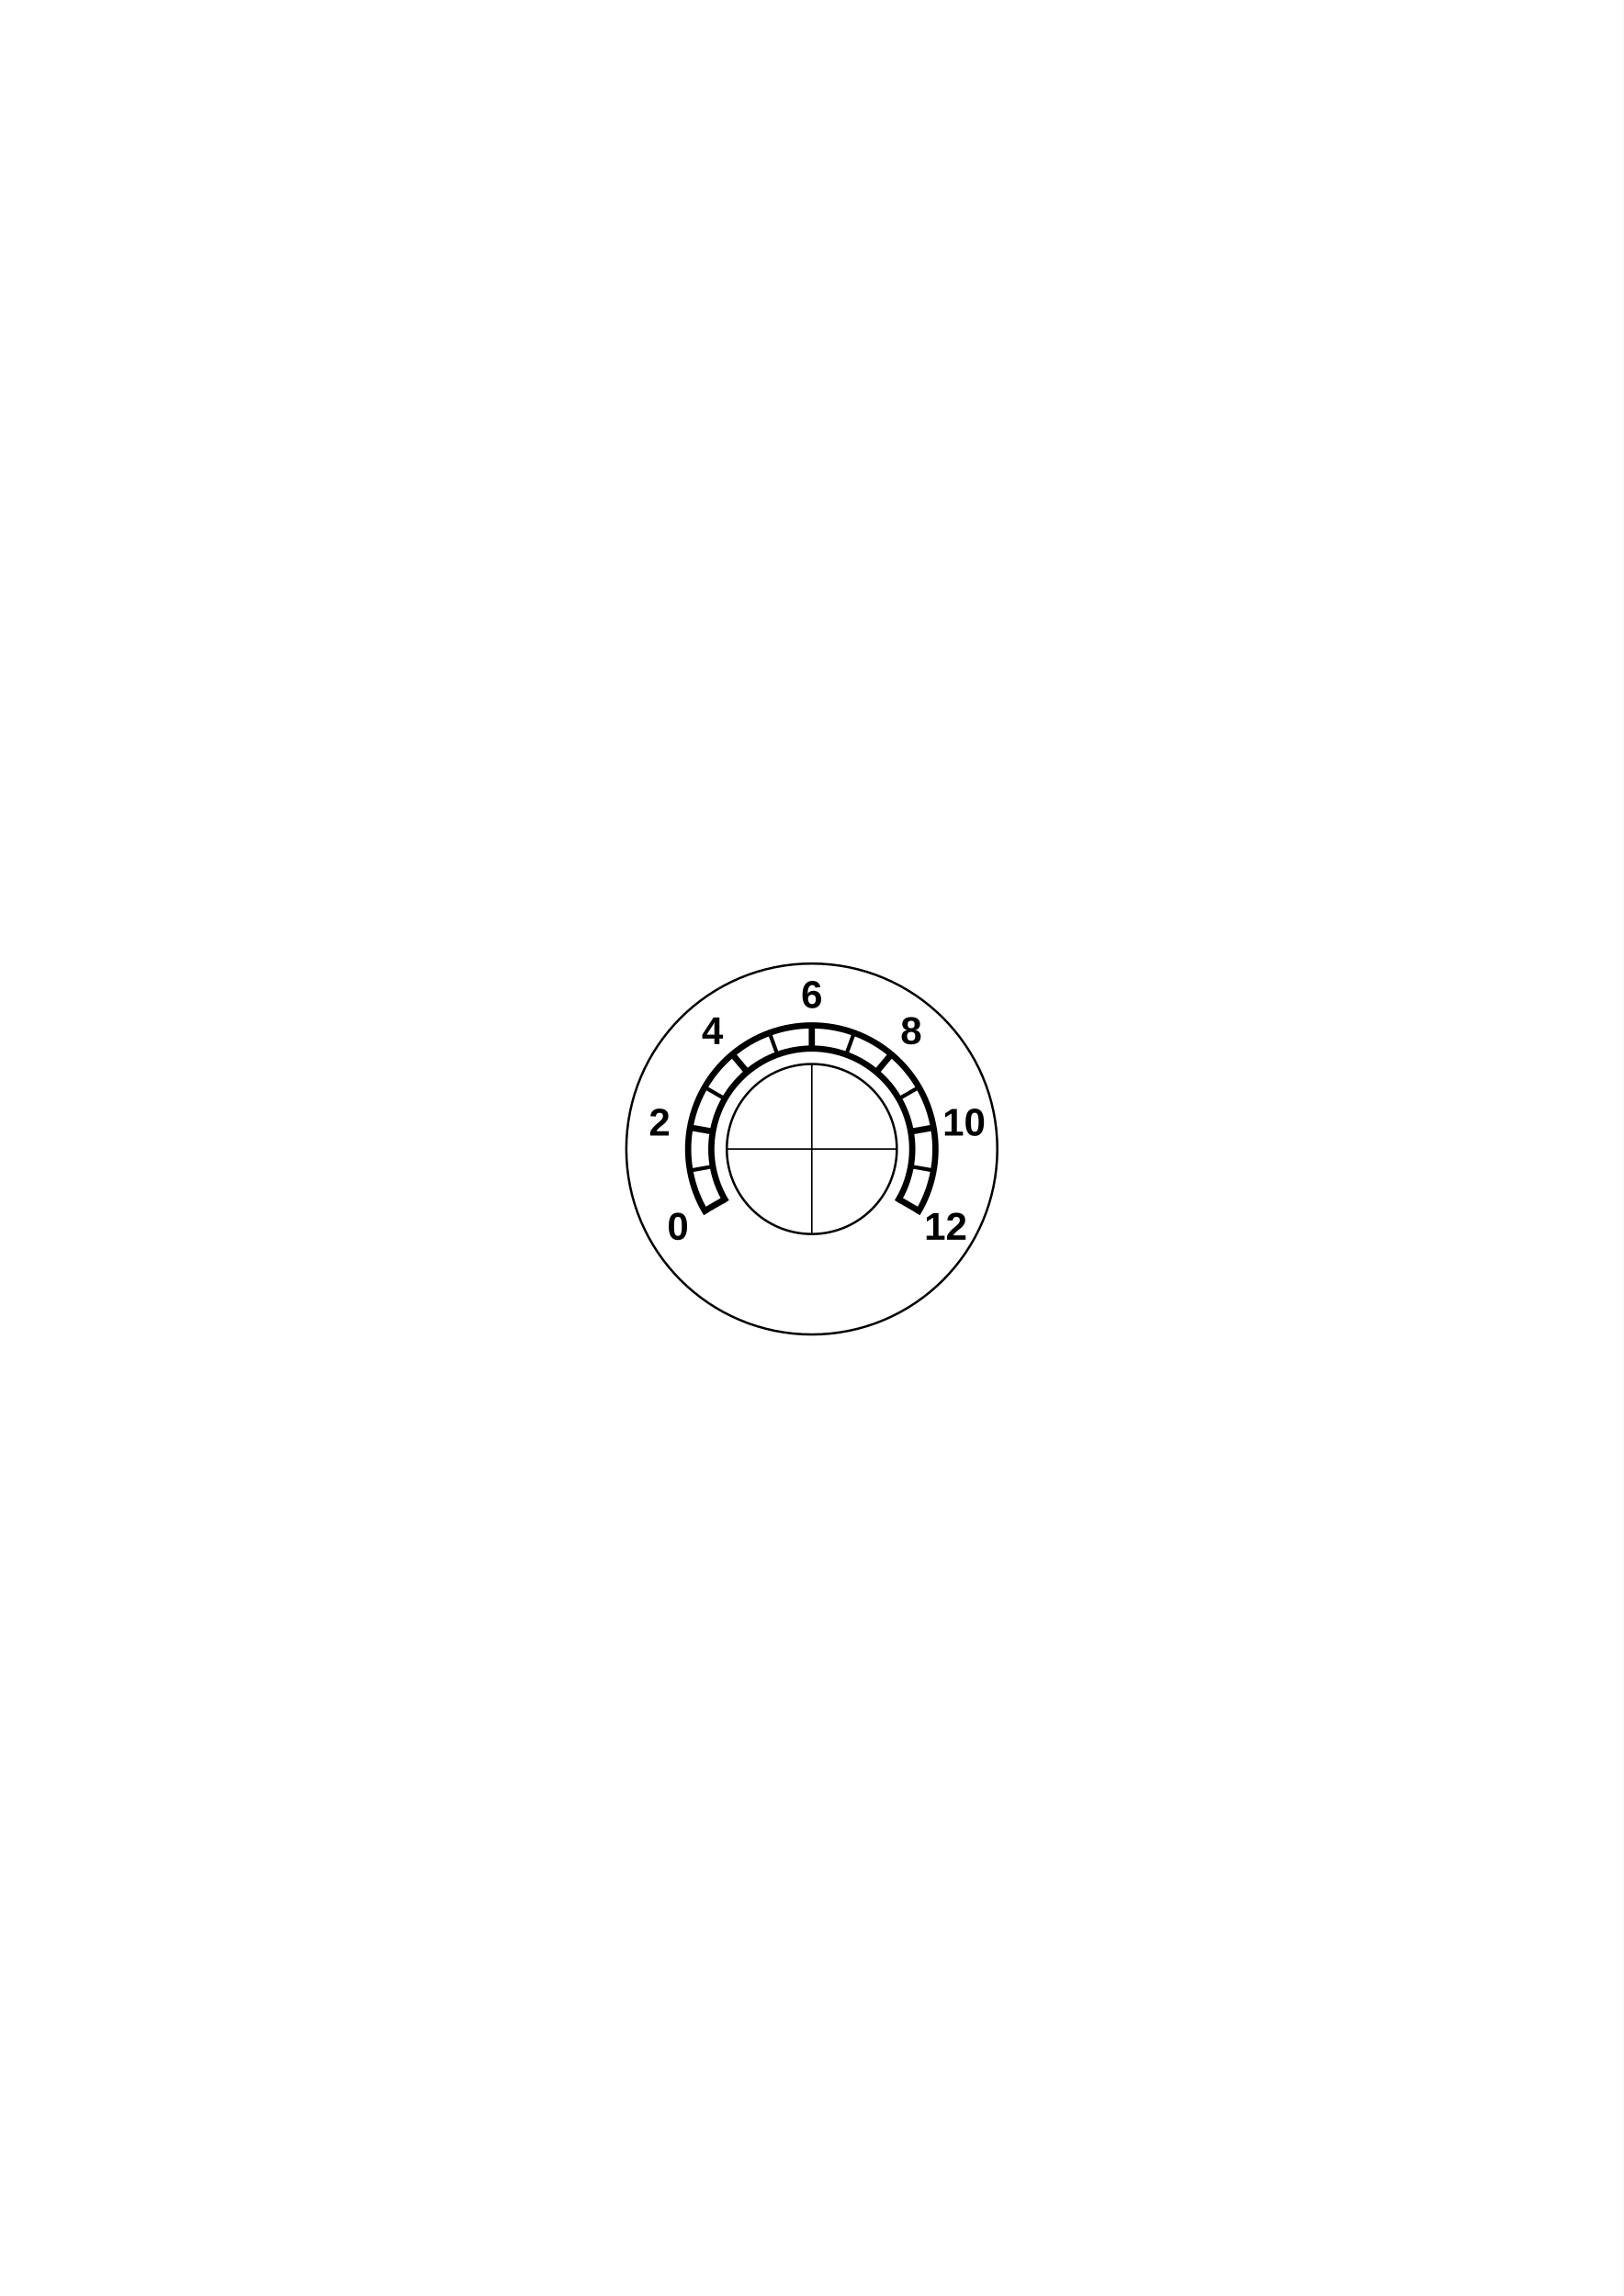
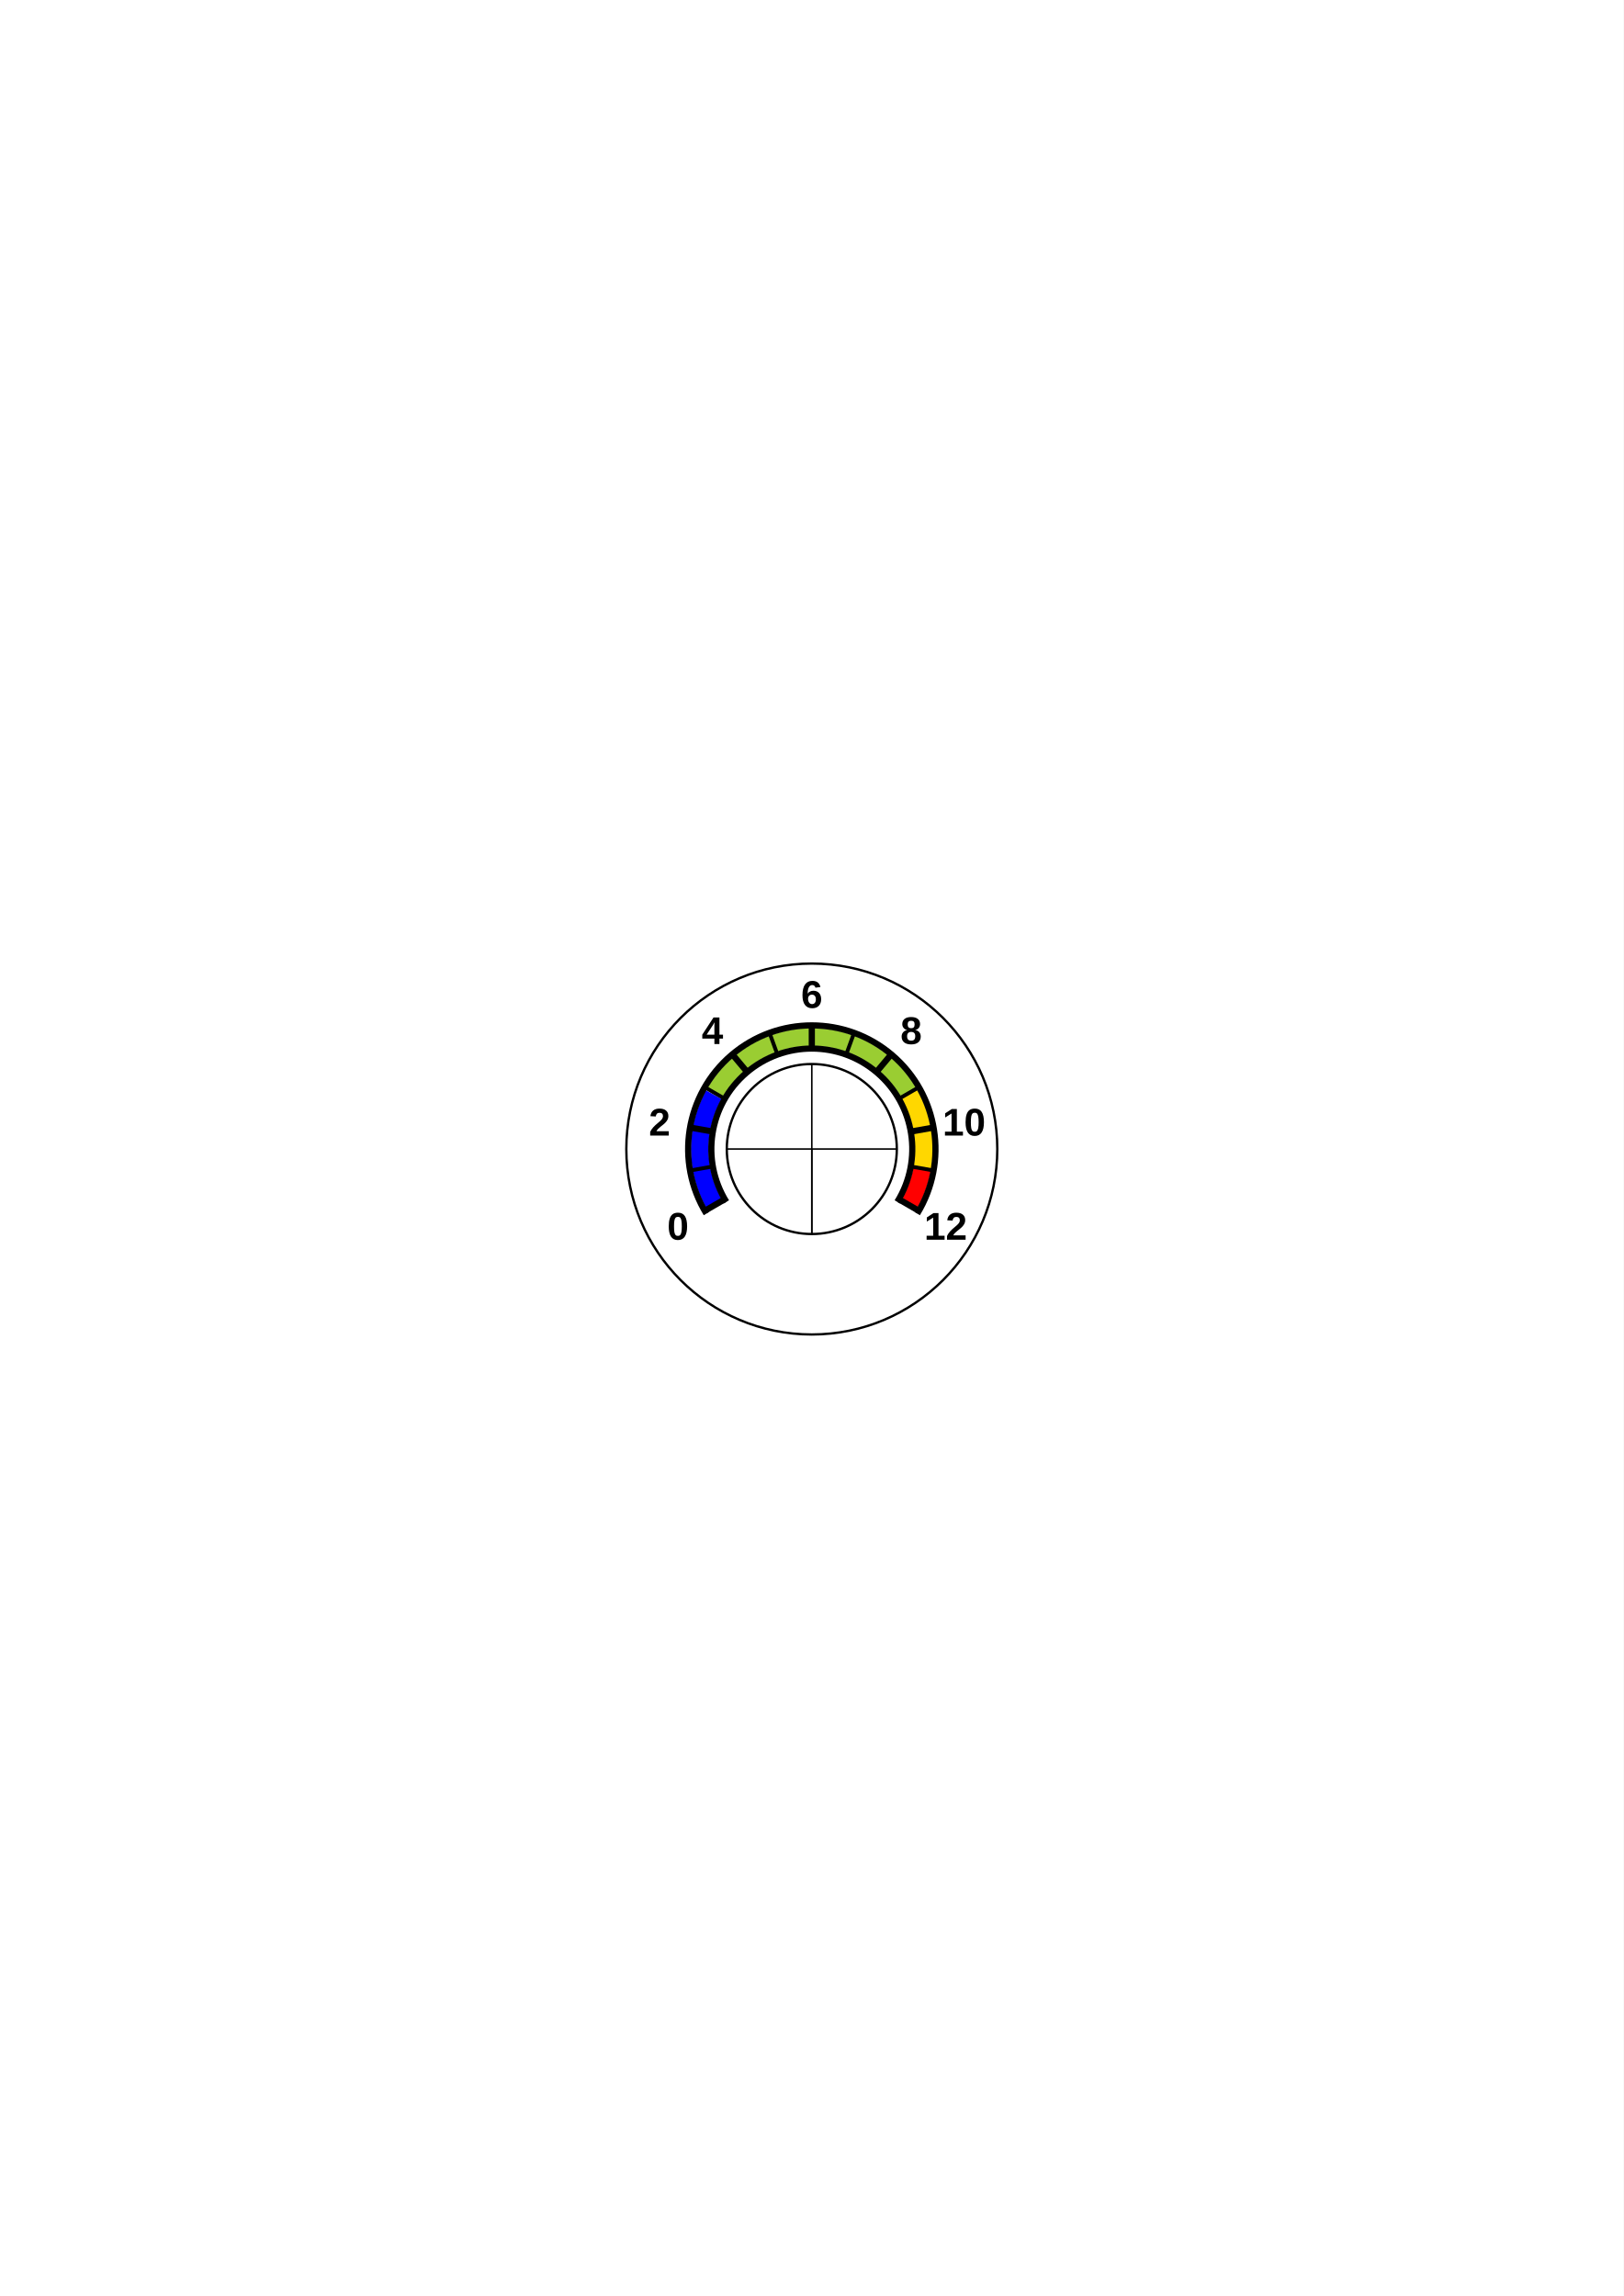
- <svg xmlns="http://www.w3.org/2000/svg" width="794" height="1123" data-generator-name="Scale Master" data-generator-version="0.3.20" data-image-orientation="portrait" data-image-size="A4">
-   <rect id="background" width="100%" height="100%" fill="#ffffff" />
-   <g id="scale_wrapper" fill="none" transform="translate(397,562)" stroke="#000000">
-     <g font-weight="bold" data-label-start="0" data-label-step="2" data-keep-angle="true" data-angle="240" data-r="75.5906" font-size="18.898" font-family="Arial" text-anchor="middle" dominant-baseline="central" stroke="none" fill="#000000" title="labels" class="label">
-       <text data-keep-angle="true" transform="rotate(-120) rotate(120,0,-75.5906)" stroke="none" dominant-baseline="central" text-anchor="middle" y="-75.591" x="0">0</text>
-       <text data-keep-angle="true" transform="rotate(-80) rotate(80,0,-75.5906)" stroke="none" dominant-baseline="central" text-anchor="middle" y="-75.591" x="0">2</text>
-       <text data-keep-angle="true" transform="rotate(-40) rotate(40,0,-75.5906)" stroke="none" dominant-baseline="central" text-anchor="middle" y="-75.591" x="0">4</text>
-       <text data-keep-angle="true" stroke="none" dominant-baseline="central" text-anchor="middle" y="-75.591" x="0">6</text>
-       <text data-keep-angle="true" transform="rotate(40) rotate(-40,0,-75.5906)" stroke="none" dominant-baseline="central" text-anchor="middle" y="-75.591" x="0">8</text>
-       <text data-keep-angle="true" transform="rotate(80) rotate(-80,0,-75.5906)" stroke="none" dominant-baseline="central" text-anchor="middle" y="-75.591" x="0">10</text>
-       <text data-keep-angle="true" transform="rotate(120) rotate(-120,0,-75.5906)" stroke="none" dominant-baseline="central" text-anchor="middle" y="-75.591" x="0">12</text>
+ <svg xmlns="http://www.w3.org/2000/svg" width="794" height="1123" data-generator-name="Scale Master" data-generator-version="0.3.21" data-image-orientation="portrait" data-image-size="A4">
+   <rect fill="#ffffff" height="100%" width="100%" id="background" />
+   <g stroke="#000000" transform="translate(397,562)" fill="none" id="scale_wrapper">
+     <path transform="rotate(110 0,0) " data-r="54.8031" data-angle="19" title="red marker" d="M 9.045 -54.052 A 54.803 54.803 0 0 0 -9.045 -54.052" fill="none" stroke="#ff0000" stroke-width="8.693" class="arc" />
+     <path transform="rotate(80 0,0) " data-r="54.8031" data-angle="39" title="yellow zone" d="M 18.294 -51.66 A 54.803 54.803 0 0 0 -18.294 -51.66" fill="none" stroke="#ffd700" stroke-width="8.693" class="arc" />
+     <path data-r="54.8031" data-angle="119" title="green zone" d="M 47.22 -27.815 A 54.803 54.803 0 0 0 -47.22 -27.815" fill="none" stroke="#9acd32" stroke-width="8.693" class="arc" />
+     <path transform="rotate(-90 0,0) " data-r="54.8031" data-angle="58" title="blue zone" d="M 26.569 -47.932 A 54.803 54.803 0 0 0 -26.569 -47.932" fill="none" stroke="#0000ff" stroke-width="8.693" class="arc" />
+     <g class="label" title="labels" fill="#000000" stroke="none" dominant-baseline="central" text-anchor="middle" font-family="Arial" font-size="18.898" data-r="75.5906" data-angle="240" data-keep-angle="true" data-label-step="2" data-label-start="0" font-weight="bold">
+       <text x="0" y="-75.591" text-anchor="middle" dominant-baseline="central" stroke="none" transform="rotate(-120) rotate(120,0,-75.5906)" data-keep-angle="true">0</text>
+       <text x="0" y="-75.591" text-anchor="middle" dominant-baseline="central" stroke="none" transform="rotate(-80) rotate(80,0,-75.5906)" data-keep-angle="true">2</text>
+       <text x="0" y="-75.591" text-anchor="middle" dominant-baseline="central" stroke="none" transform="rotate(-40) rotate(40,0,-75.5906)" data-keep-angle="true">4</text>
+       <text x="0" y="-75.591" text-anchor="middle" dominant-baseline="central" stroke="none" data-keep-angle="true">6</text>
+       <text x="0" y="-75.591" text-anchor="middle" dominant-baseline="central" stroke="none" transform="rotate(40 0,0) rotate(-40 0,-75.5906) " data-keep-angle="true">8</text>
+       <text x="0" y="-75.591" text-anchor="middle" dominant-baseline="central" stroke="none" transform="rotate(80) rotate(-80,0,-75.5906)" data-keep-angle="true">10</text>
+       <text x="0" y="-75.591" text-anchor="middle" dominant-baseline="central" stroke="none" transform="rotate(120) rotate(-120,0,-75.5906)" data-keep-angle="true">12</text>
    </g>
-     <g data-length="11.3386" data-r="49.1339" data-angle="240" title="1 unit" fill="none" stroke="#000000" stroke-width="1.89" class="div">
-       <line data-keep-angle="false" transform="rotate(-120)" y2="-60.472" x2="0" y1="-49.134" x1="0" />
-       <line data-keep-angle="false" transform="rotate(-100 0,0) " y2="-60.472" x2="0" y1="-49.134" x1="0" />
-       <line data-keep-angle="false" transform="rotate(-80)" y2="-60.472" x2="0" y1="-49.134" x1="0" />
-       <line data-keep-angle="false" transform="rotate(-60)" y2="-60.472" x2="0" y1="-49.134" x1="0" />
-       <line data-keep-angle="false" transform="rotate(-40)" y2="-60.472" x2="0" y1="-49.134" x1="0" />
-       <line data-keep-angle="false" transform="rotate(-20)" y2="-60.472" x2="0" y1="-49.134" x1="0" />
-       <line data-keep-angle="false" y2="-60.472" x2="0" y1="-49.134" x1="0" />
-       <line data-keep-angle="false" transform="rotate(20)" y2="-60.472" x2="0" y1="-49.134" x1="0" />
-       <line data-keep-angle="false" transform="rotate(40)" y2="-60.472" x2="0" y1="-49.134" x1="0" />
-       <line data-keep-angle="false" transform="rotate(60)" y2="-60.472" x2="0" y1="-49.134" x1="0" />
-       <line data-keep-angle="false" transform="rotate(80)" y2="-60.472" x2="0" y1="-49.134" x1="0" />
-       <line data-keep-angle="false" transform="rotate(100)" y2="-60.472" x2="0" y1="-49.134" x1="0" />
-       <line data-keep-angle="false" transform="rotate(120)" y2="-60.472" x2="0" y1="-49.134" x1="0" />
+     <g class="div" stroke-width="1.89" stroke="#000000" fill="none" title="1 unit" data-angle="240" data-r="49.1339" data-length="11.3386">
+       <line x1="0" y1="-49.134" x2="0" y2="-60.472" transform="rotate(-120)" data-keep-angle="false" />
+       <line x1="0" y1="-49.134" x2="0" y2="-60.472" transform="rotate(-100 0,0) " data-keep-angle="false" />
+       <line x1="0" y1="-49.134" x2="0" y2="-60.472" transform="rotate(-80)" data-keep-angle="false" />
+       <line x1="0" y1="-49.134" x2="0" y2="-60.472" transform="rotate(-60)" data-keep-angle="false" />
+       <line x1="0" y1="-49.134" x2="0" y2="-60.472" transform="rotate(-40)" data-keep-angle="false" />
+       <line x1="0" y1="-49.134" x2="0" y2="-60.472" transform="rotate(-20)" data-keep-angle="false" />
+       <line x1="0" y1="-49.134" x2="0" y2="-60.472" data-keep-angle="false" />
+       <line x1="0" y1="-49.134" x2="0" y2="-60.472" transform="rotate(20)" data-keep-angle="false" />
+       <line x1="0" y1="-49.134" x2="0" y2="-60.472" transform="rotate(40)" data-keep-angle="false" />
+       <line x1="0" y1="-49.134" x2="0" y2="-60.472" transform="rotate(60)" data-keep-angle="false" />
+       <line x1="0" y1="-49.134" x2="0" y2="-60.472" transform="rotate(80)" data-keep-angle="false" />
+       <line x1="0" y1="-49.134" x2="0" y2="-60.472" transform="rotate(100 0,0) " data-keep-angle="false" />
+       <line x1="0" y1="-49.134" x2="0" y2="-60.472" transform="rotate(120)" data-keep-angle="false" />
    </g>
-     <g data-length="11.3386" data-r="49.1339" data-angle="240" title="2 units" fill="none" stroke="#000000" stroke-width="3.024" class="div">
-       <line data-keep-angle="false" transform="rotate(-120 0,0) " y2="-60.472" x2="0" y1="-49.134" x1="0" />
-       <line data-keep-angle="false" transform="rotate(-80)" y2="-60.472" x2="0" y1="-49.134" x1="0" />
-       <line data-keep-angle="false" transform="rotate(-40)" y2="-60.472" x2="0" y1="-49.134" x1="0" />
-       <line data-keep-angle="false" y2="-60.472" x2="0" y1="-49.134" x1="0" />
-       <line data-keep-angle="false" transform="rotate(40)" y2="-60.472" x2="0" y1="-49.134" x1="0" />
-       <line data-keep-angle="false" transform="rotate(80 0,0) " y2="-60.472" x2="0" y1="-49.134" x1="0" />
-       <line data-keep-angle="false" transform="rotate(120)" y2="-60.472" x2="0" y1="-49.134" x1="0" />
+     <g class="div" stroke-width="3.024" stroke="#000000" fill="none" title="2 units" data-angle="240" data-r="49.1339" data-length="11.3386">
+       <line x1="0" y1="-49.134" x2="0" y2="-60.472" transform="rotate(-120 0,0) " data-keep-angle="false" />
+       <line x1="0" y1="-49.134" x2="0" y2="-60.472" transform="rotate(-80)" data-keep-angle="false" />
+       <line x1="0" y1="-49.134" x2="0" y2="-60.472" transform="rotate(-40)" data-keep-angle="false" />
+       <line x1="0" y1="-49.134" x2="0" y2="-60.472" data-keep-angle="false" />
+       <line x1="0" y1="-49.134" x2="0" y2="-60.472" transform="rotate(40)" data-keep-angle="false" />
+       <line x1="0" y1="-49.134" x2="0" y2="-60.472" transform="rotate(80 0,0) " data-keep-angle="false" />
+       <line x1="0" y1="-49.134" x2="0" y2="-60.472" transform="rotate(120)" data-keep-angle="false" />
    </g>
-     <path data-r="49.1339" data-angle="243.5" title="int" d="M 41.781 25.855 A 49.134 49.134 0 1 0 -41.781 25.855" fill="none" stroke="#000000" stroke-width="3.024" class="arc" />
-     <path data-r="60.4724" data-angle="243" title="ext" d="M 51.561 31.597 A 60.472 60.472 0 1 0 -51.561 31.597" fill="none" stroke="#000000" stroke-width="3.024" class="arc" />
-     <circle r="41.575" cy="0" cx="0" title="central" fill="none" stroke="#000000" stroke-width="1.134" class="circle" />
-     <line y2="-41.575" x2="0" y1="41.575" x1="0" title="vr" stroke="#000000" stroke-width="0.756" class="line" />
-     <line y2="0" x2="41.575" y1="0" x1="-41.575" title="hr" stroke="#000000" stroke-width="0.756" class="line" />
-     <circle r="90.709" cy="0" cx="0" title="ext" fill="none" stroke="#000000" stroke-width="1.134" class="circle" />
+     <g data-length="41.5748" data-r="0" data-angle="360" title="circle centering" fill="none" stroke="#000000" stroke-width="0.756" class="div">
+       <line transform="rotate(-180)" y2="-41.575" x2="0" y1="0" x1="0" />
+       <line transform="rotate(-90)" y2="-41.575" x2="0" y1="0" x1="0" />
+       <line y2="-41.575" x2="0" y1="0" x1="0" />
+       <line transform="rotate(90)" y2="-41.575" x2="0" y1="0" x1="0" />
+       <line transform="rotate(180 0,0) " y2="-41.575" x2="0" y1="0" x1="0" />
+     </g>
+     <path class="arc" stroke-width="3.024" stroke="#000000" fill="none" d="M 41.781 25.855 A 49.134 49.134 0 1 0 -41.781 25.855" title="int" data-angle="243.5" data-r="49.1339" />
+     <path class="arc" stroke-width="3.024" stroke="#000000" fill="none" d="M 51.561 31.597 A 60.472 60.472 0 1 0 -51.561 31.597" title="ext" data-angle="243" data-r="60.4724" />
+     <circle class="circle" stroke-width="1.134" stroke="#000000" fill="none" title="central" cx="0" cy="0" r="41.575" />
+     <circle class="circle" stroke-width="1.134" stroke="#000000" fill="none" title="ext" cx="0" cy="0" r="90.709" />
  </g>
</svg>
